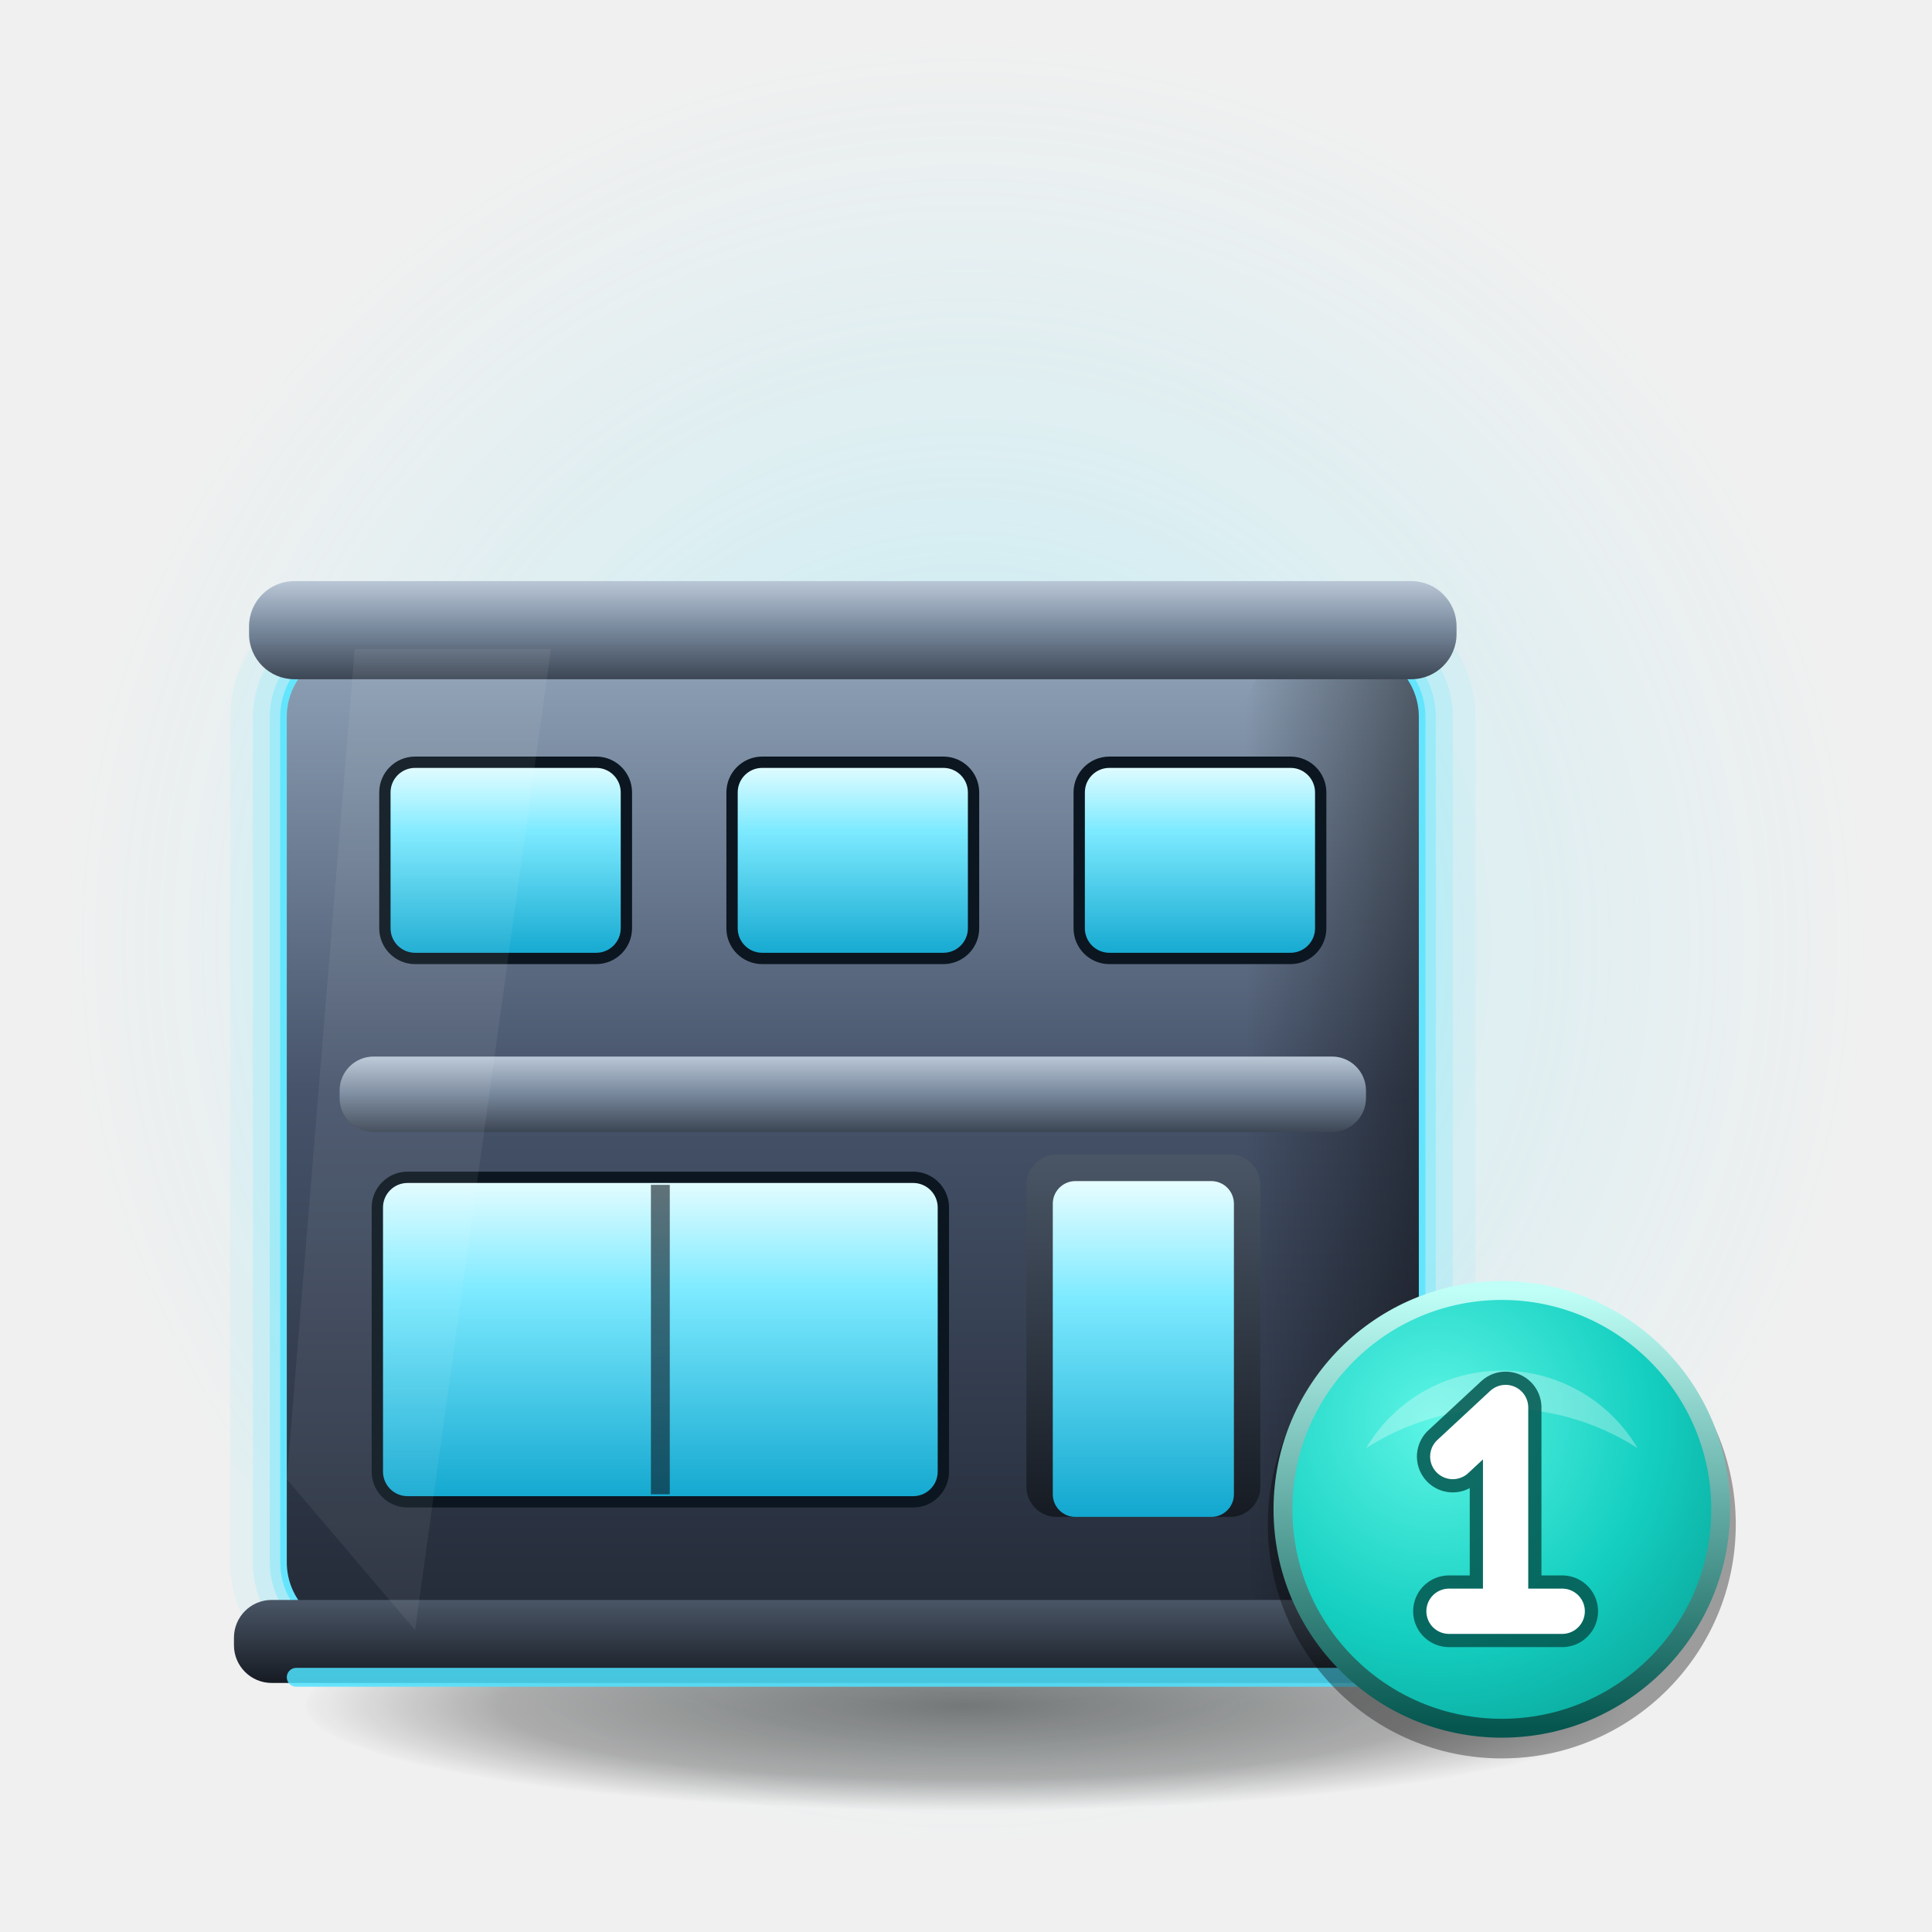
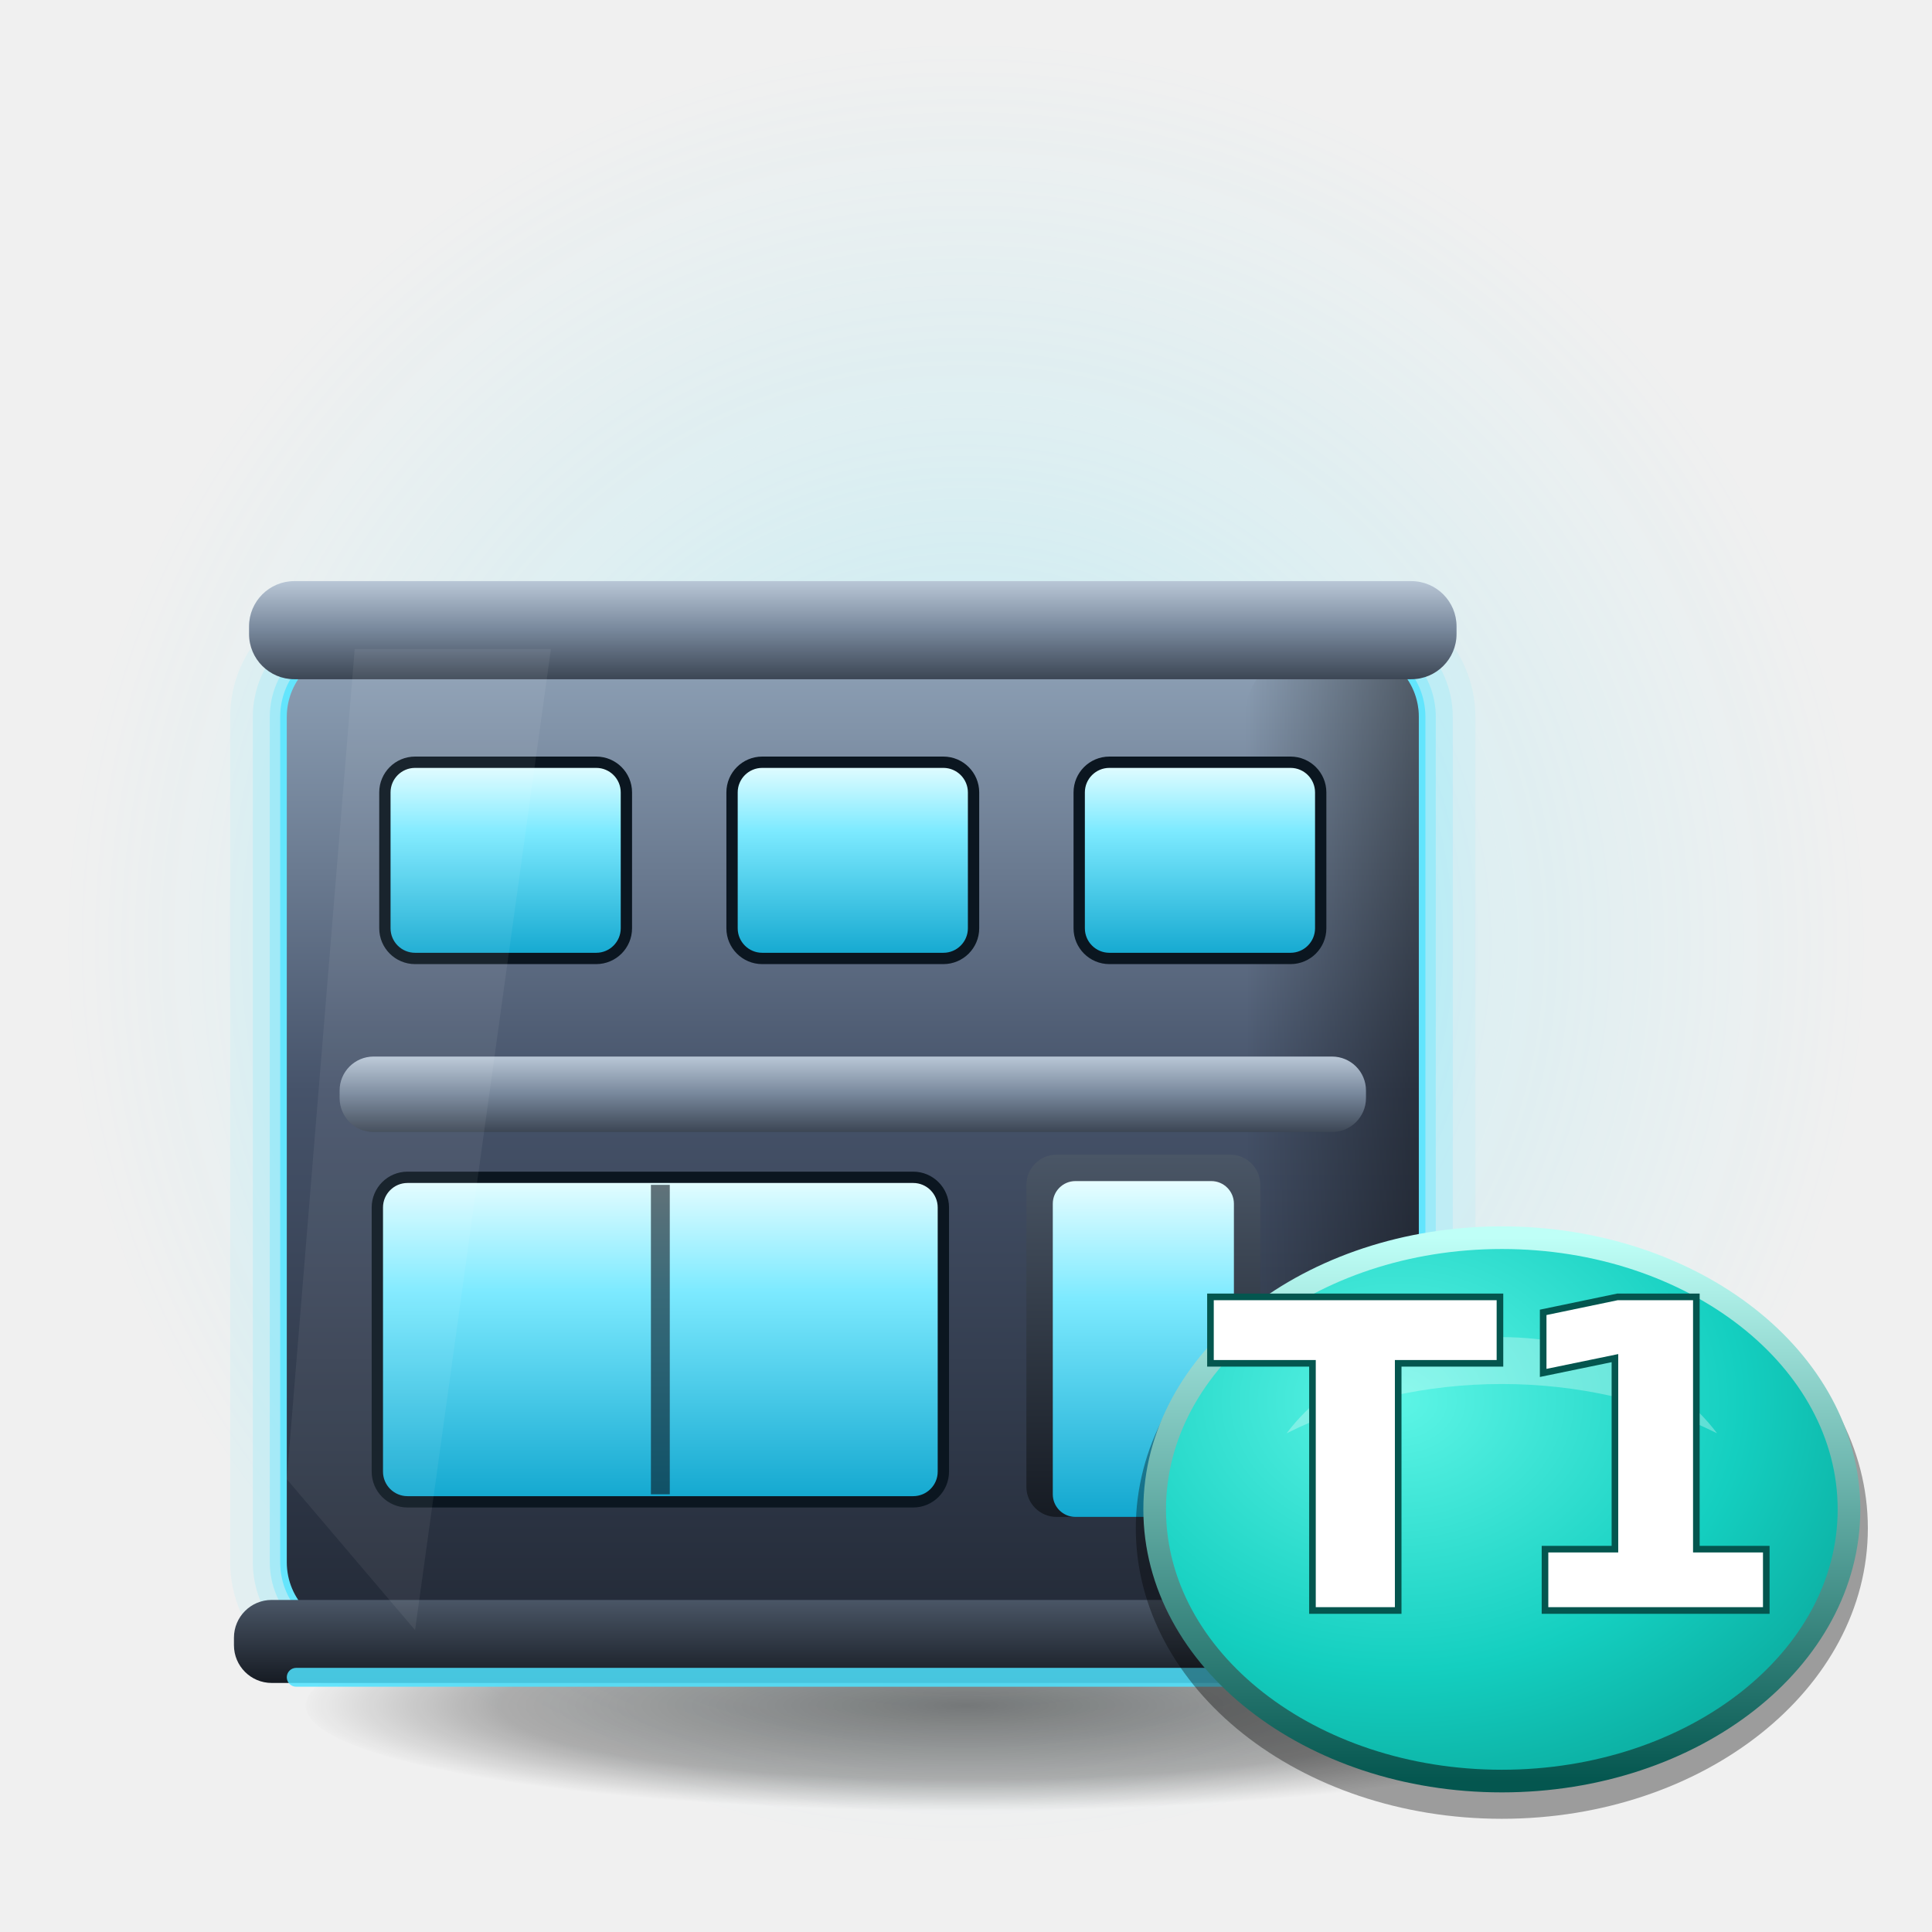
<svg xmlns="http://www.w3.org/2000/svg" width="512" height="512" viewBox="0 0 512 512">
  <defs>
    <linearGradient id="metalV" x1="0" y1="0" x2="0" y2="1">
      <stop offset="0" stop-color="#8ea1b6" />
      <stop offset="0.45" stop-color="#46536a" />
      <stop offset="1" stop-color="#232a37" />
    </linearGradient>
    <linearGradient id="metalLite" x1="0" y1="0" x2="0" y2="1">
      <stop offset="0" stop-color="#b9c7d6" />
      <stop offset="0.5" stop-color="#77879b" />
      <stop offset="1" stop-color="#3c4654" />
    </linearGradient>
    <linearGradient id="metalDark" x1="0" y1="0" x2="0" y2="1">
      <stop offset="0" stop-color="#4a5666" />
      <stop offset="1" stop-color="#161b23" />
    </linearGradient>
    <linearGradient id="sideShade" x1="0" y1="0" x2="1" y2="0">
      <stop offset="0" stop-color="#000000" stop-opacity="0" />
      <stop offset="1" stop-color="#000000" stop-opacity="0.42" />
    </linearGradient>
    <linearGradient id="glass" x1="0" y1="0" x2="0" y2="1">
      <stop offset="0" stop-color="#e7fdff" />
      <stop offset="0.35" stop-color="#7deaff" />
      <stop offset="1" stop-color="#12a7cf" />
    </linearGradient>
    <linearGradient id="glassRoof" x1="0" y1="0" x2="0" y2="1">
      <stop offset="0" stop-color="#f2feff" />
      <stop offset="0.4" stop-color="#8ceeff" />
      <stop offset="1" stop-color="#1fb9de" />
    </linearGradient>
    <radialGradient id="gshadow" cx="0.5" cy="0.5" r="0.5">
      <stop offset="0" stop-color="#000" stop-opacity="0.5" />
      <stop offset="0.7" stop-color="#000" stop-opacity="0.28" />
      <stop offset="1" stop-color="#000" stop-opacity="0" />
    </radialGradient>
    <radialGradient id="halo" cx="0.5" cy="0.5" r="0.5">
      <stop offset="0" stop-color="#4fe3ff" stop-opacity="0.30" />
      <stop offset="0.55" stop-color="#4fe3ff" stop-opacity="0.12" />
      <stop offset="1" stop-color="#4fe3ff" stop-opacity="0" />
    </radialGradient>
    <radialGradient id="badgeG" cx="0.35" cy="0.3" r="0.9">
      <stop offset="0" stop-color="#5df5e6" />
      <stop offset="0.55" stop-color="#14cfc0" />
      <stop offset="1" stop-color="#079b90" />
    </radialGradient>
    <linearGradient id="badgeRim" x1="0" y1="0" x2="0" y2="1">
      <stop offset="0" stop-color="#bffff7" />
      <stop offset="1" stop-color="#04564f" />
    </linearGradient>
  </defs>
  <circle cx="256" cy="250" r="240" fill="url(#halo)" />
  <ellipse cx="256" cy="452" rx="175" ry="28" fill="url(#gshadow)" />
  <rect x="76" y="172" width="300" height="260" rx="18" fill="none" stroke="#4fe3ff" stroke-width="30" stroke-opacity="0.08" stroke-linejoin="round" stroke-linecap="round" />
  <rect x="76" y="172" width="300" height="260" rx="18" fill="none" stroke="#4fe3ff" stroke-width="18" stroke-opacity="0.15" stroke-linejoin="round" stroke-linecap="round" />
  <rect x="76" y="172" width="300" height="260" rx="18" fill="none" stroke="#4fe3ff" stroke-width="9" stroke-opacity="0.3" stroke-linejoin="round" stroke-linecap="round" />
  <rect x="76" y="172" width="300" height="260" rx="18" fill="none" stroke="#4fe3ff" stroke-width="3.5" stroke-opacity="0.75" stroke-linejoin="round" stroke-linecap="round" />
  <rect x="76" y="172" width="300" height="260" rx="18" fill="url(#metalV)" />
  <rect x="330" y="172" width="46" height="260" rx="18" fill="url(#sideShade)" />
  <rect x="66" y="154" width="320" height="26" rx="12" fill="url(#metalLite)" />
  <rect x="102" y="202" width="64" height="52" rx="8" fill="url(#glass)" stroke="#0b1620" stroke-width="3" />
  <rect x="194" y="202" width="64" height="52" rx="8" fill="url(#glass)" stroke="#0b1620" stroke-width="3" />
  <rect x="286" y="202" width="64" height="52" rx="8" fill="url(#glass)" stroke="#0b1620" stroke-width="3" />
  <rect x="90" y="280" width="272" height="20" rx="9" fill="url(#metalLite)" />
  <rect x="100" y="312" width="150" height="86" rx="8" fill="url(#glass)" stroke="#0b1620" stroke-width="3" />
  <line x1="175" y1="314" x2="175" y2="396" stroke="#0b1620" stroke-width="5" opacity="0.6" />
  <rect x="272" y="306" width="62" height="96" rx="8" fill="url(#metalDark)" />
  <rect x="279" y="313" width="48" height="89" rx="6" fill="url(#glass)" />
  <rect x="62" y="424" width="328" height="22" rx="10" fill="url(#metalDark)" />
  <rect x="76" y="442" width="300" height="5" rx="2.5" fill="#4fe3ff" opacity="0.85" />
  <polygon points="94,172 146,172 110,432 76,392" fill="#ffffff" opacity="0.06" />
  <g>
-     <circle cx="398" cy="404" r="62" fill="#000" opacity="0.35" />
-     <circle cx="398" cy="400" r="58" fill="url(#badgeG)" stroke="url(#badgeRim)" stroke-width="5" />
-     <path d="M 362.04 383.76 A 41.76 41.76 0 0 1 433.96 383.76 A 66.7 66.7 0 0 0 362.04 383.76 Z" fill="#ffffff" opacity="0.30" />
-     <g transform="translate(398,400) scale(1.0)" fill="none" stroke-linecap="round" stroke-linejoin="round">
-       <path d="M -13,-14 L 1,-27 L 1,27 M -14,27 L 16,27" stroke="#04564f" stroke-width="19" opacity="0.85" />
-       <path d="M -13,-14 L 1,-27 L 1,27 M -14,27 L 16,27" stroke="#ffffff" stroke-width="12" />
-     </g>
+     <ellipse cx="398" cy="405" rx="97" ry="77" fill="#000" opacity="0.35" />
+     <ellipse cx="398" cy="400" rx="92" ry="72" fill="url(#badgeG)" stroke="url(#badgeRim)" stroke-width="6" />
+     <path d="M 340.96 379.84 A 66.24 51.84 0 0 1 455.04 379.84 A 105.8 82.8 0 0 0 340.96 379.84 Z" fill="#ffffff" opacity="0.30" />
+     <text x="398" y="425.92" text-anchor="middle" font-family="DejaVu Sans, Arial, sans-serif" font-weight="bold" font-size="111.6" fill="#ffffff" stroke="#04564f" stroke-width="3.5" paint-order="stroke">T1</text>
  </g>
</svg>
